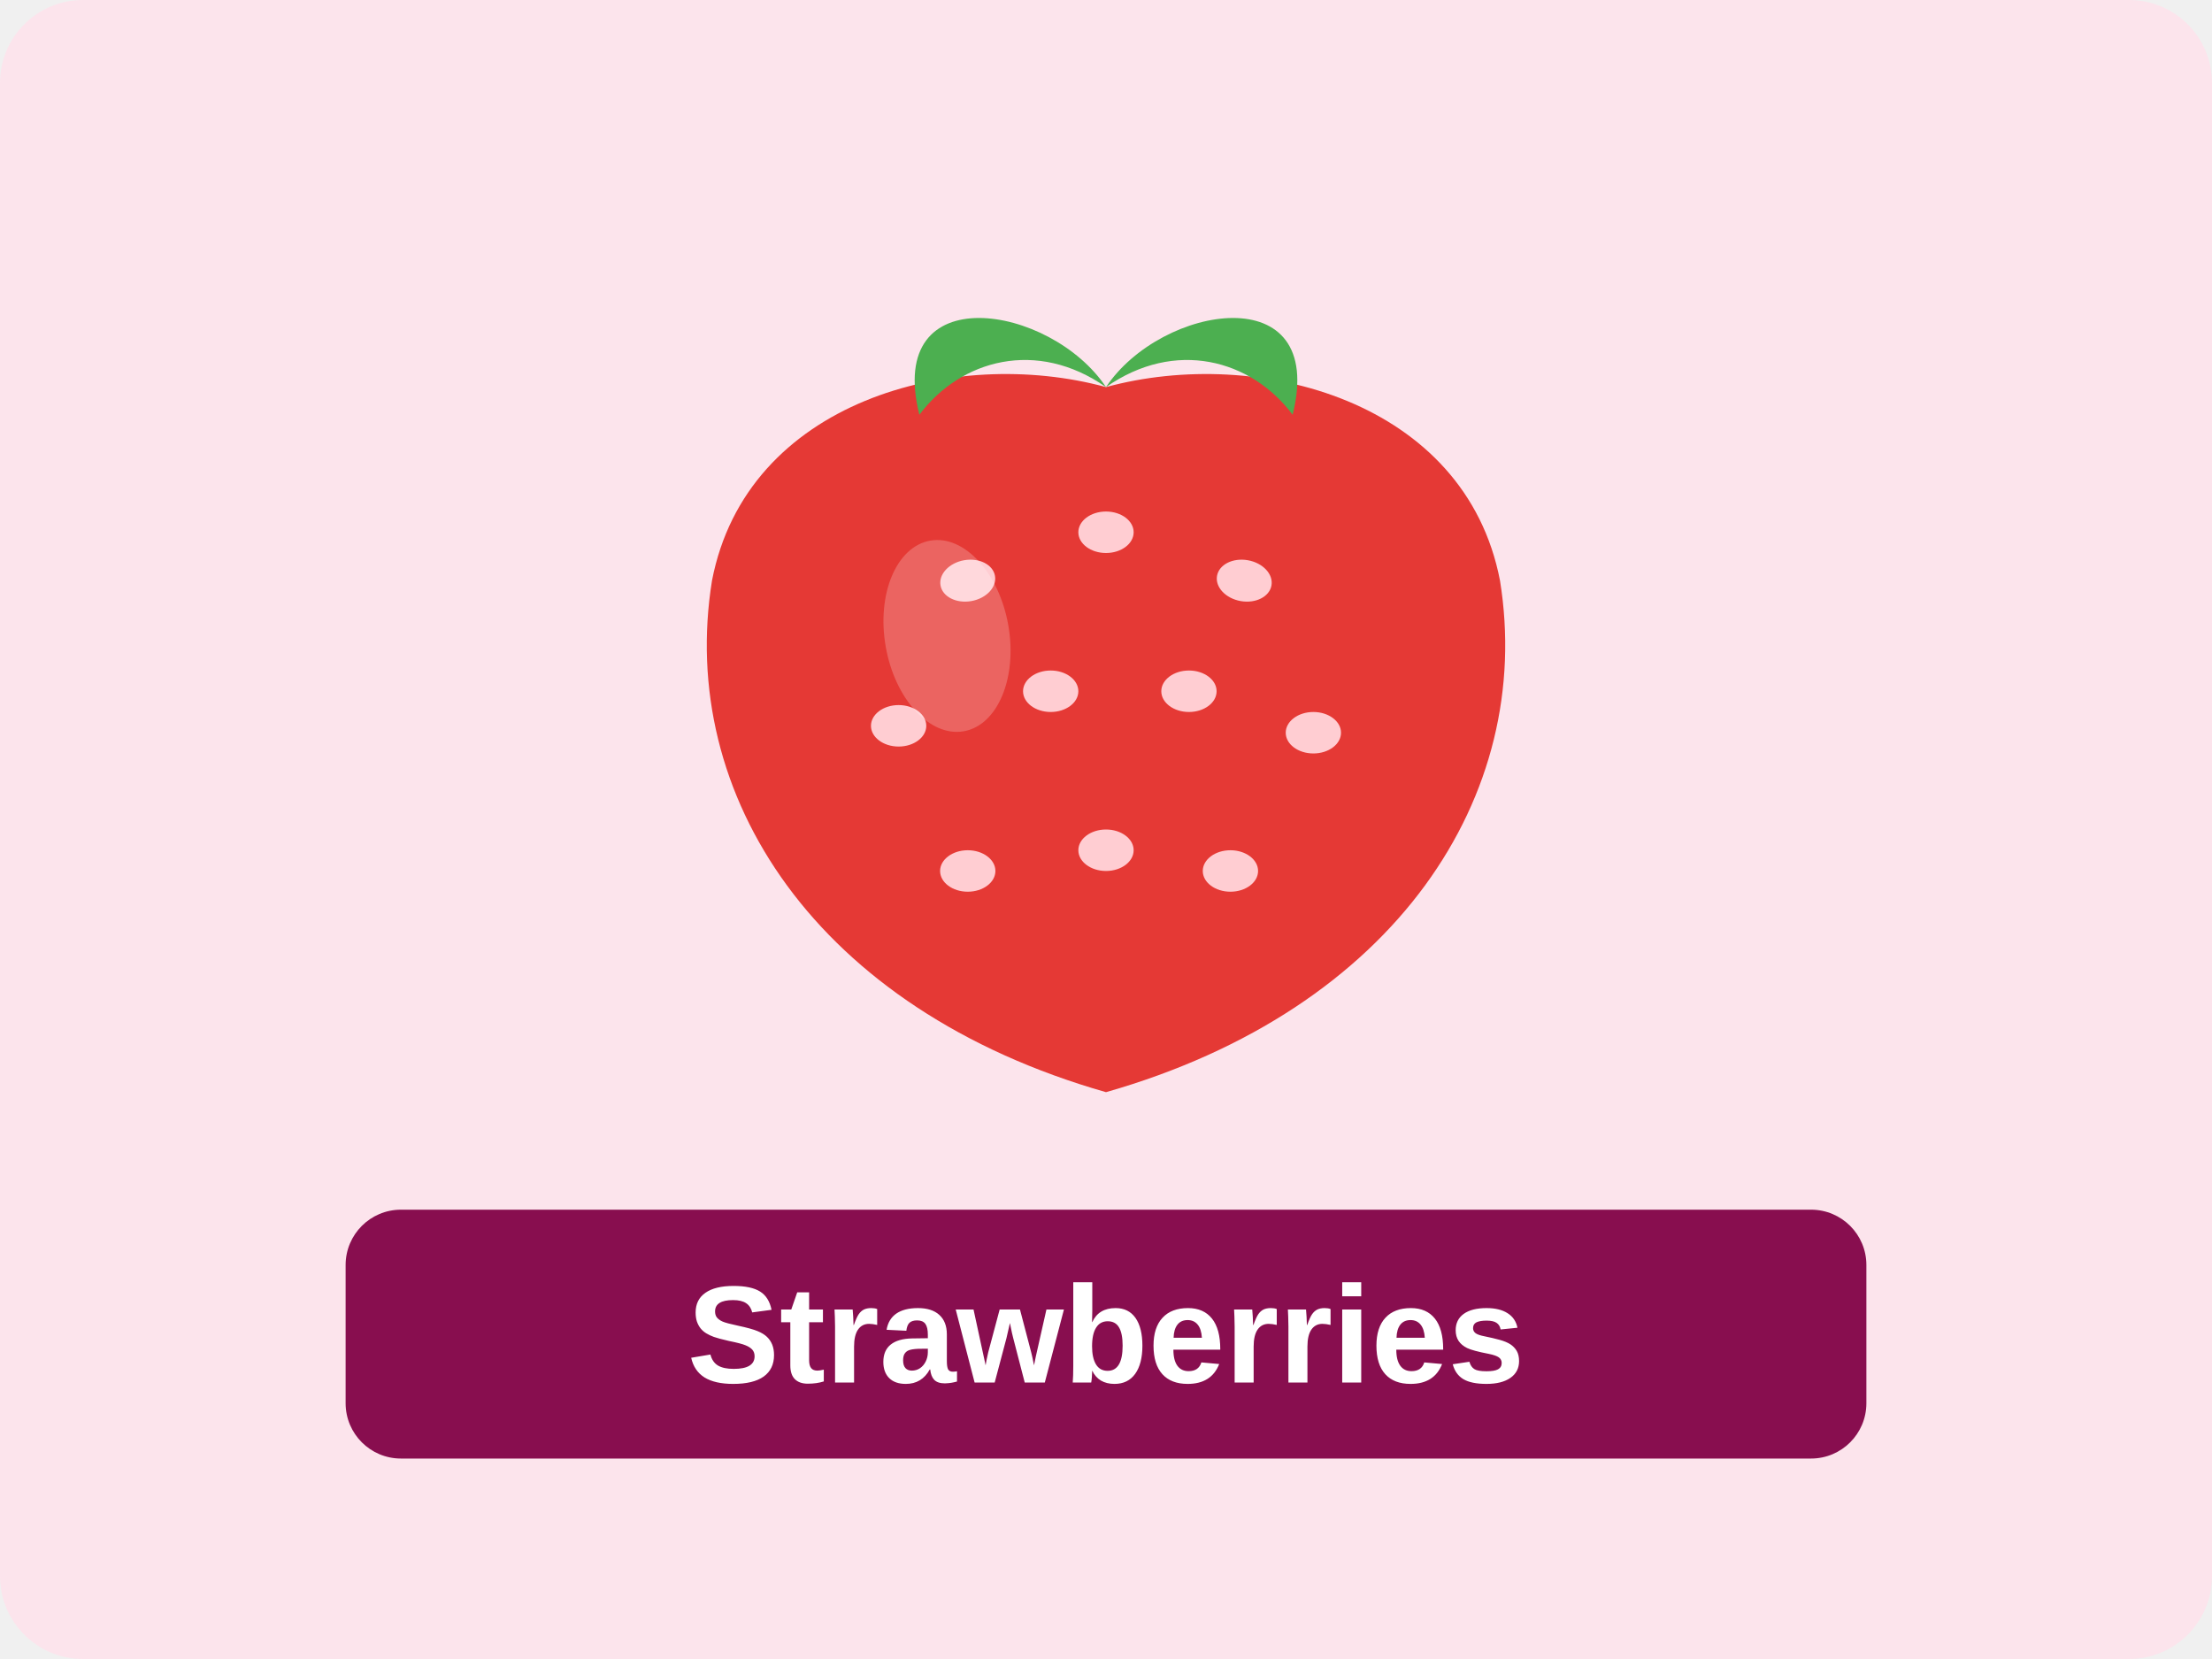
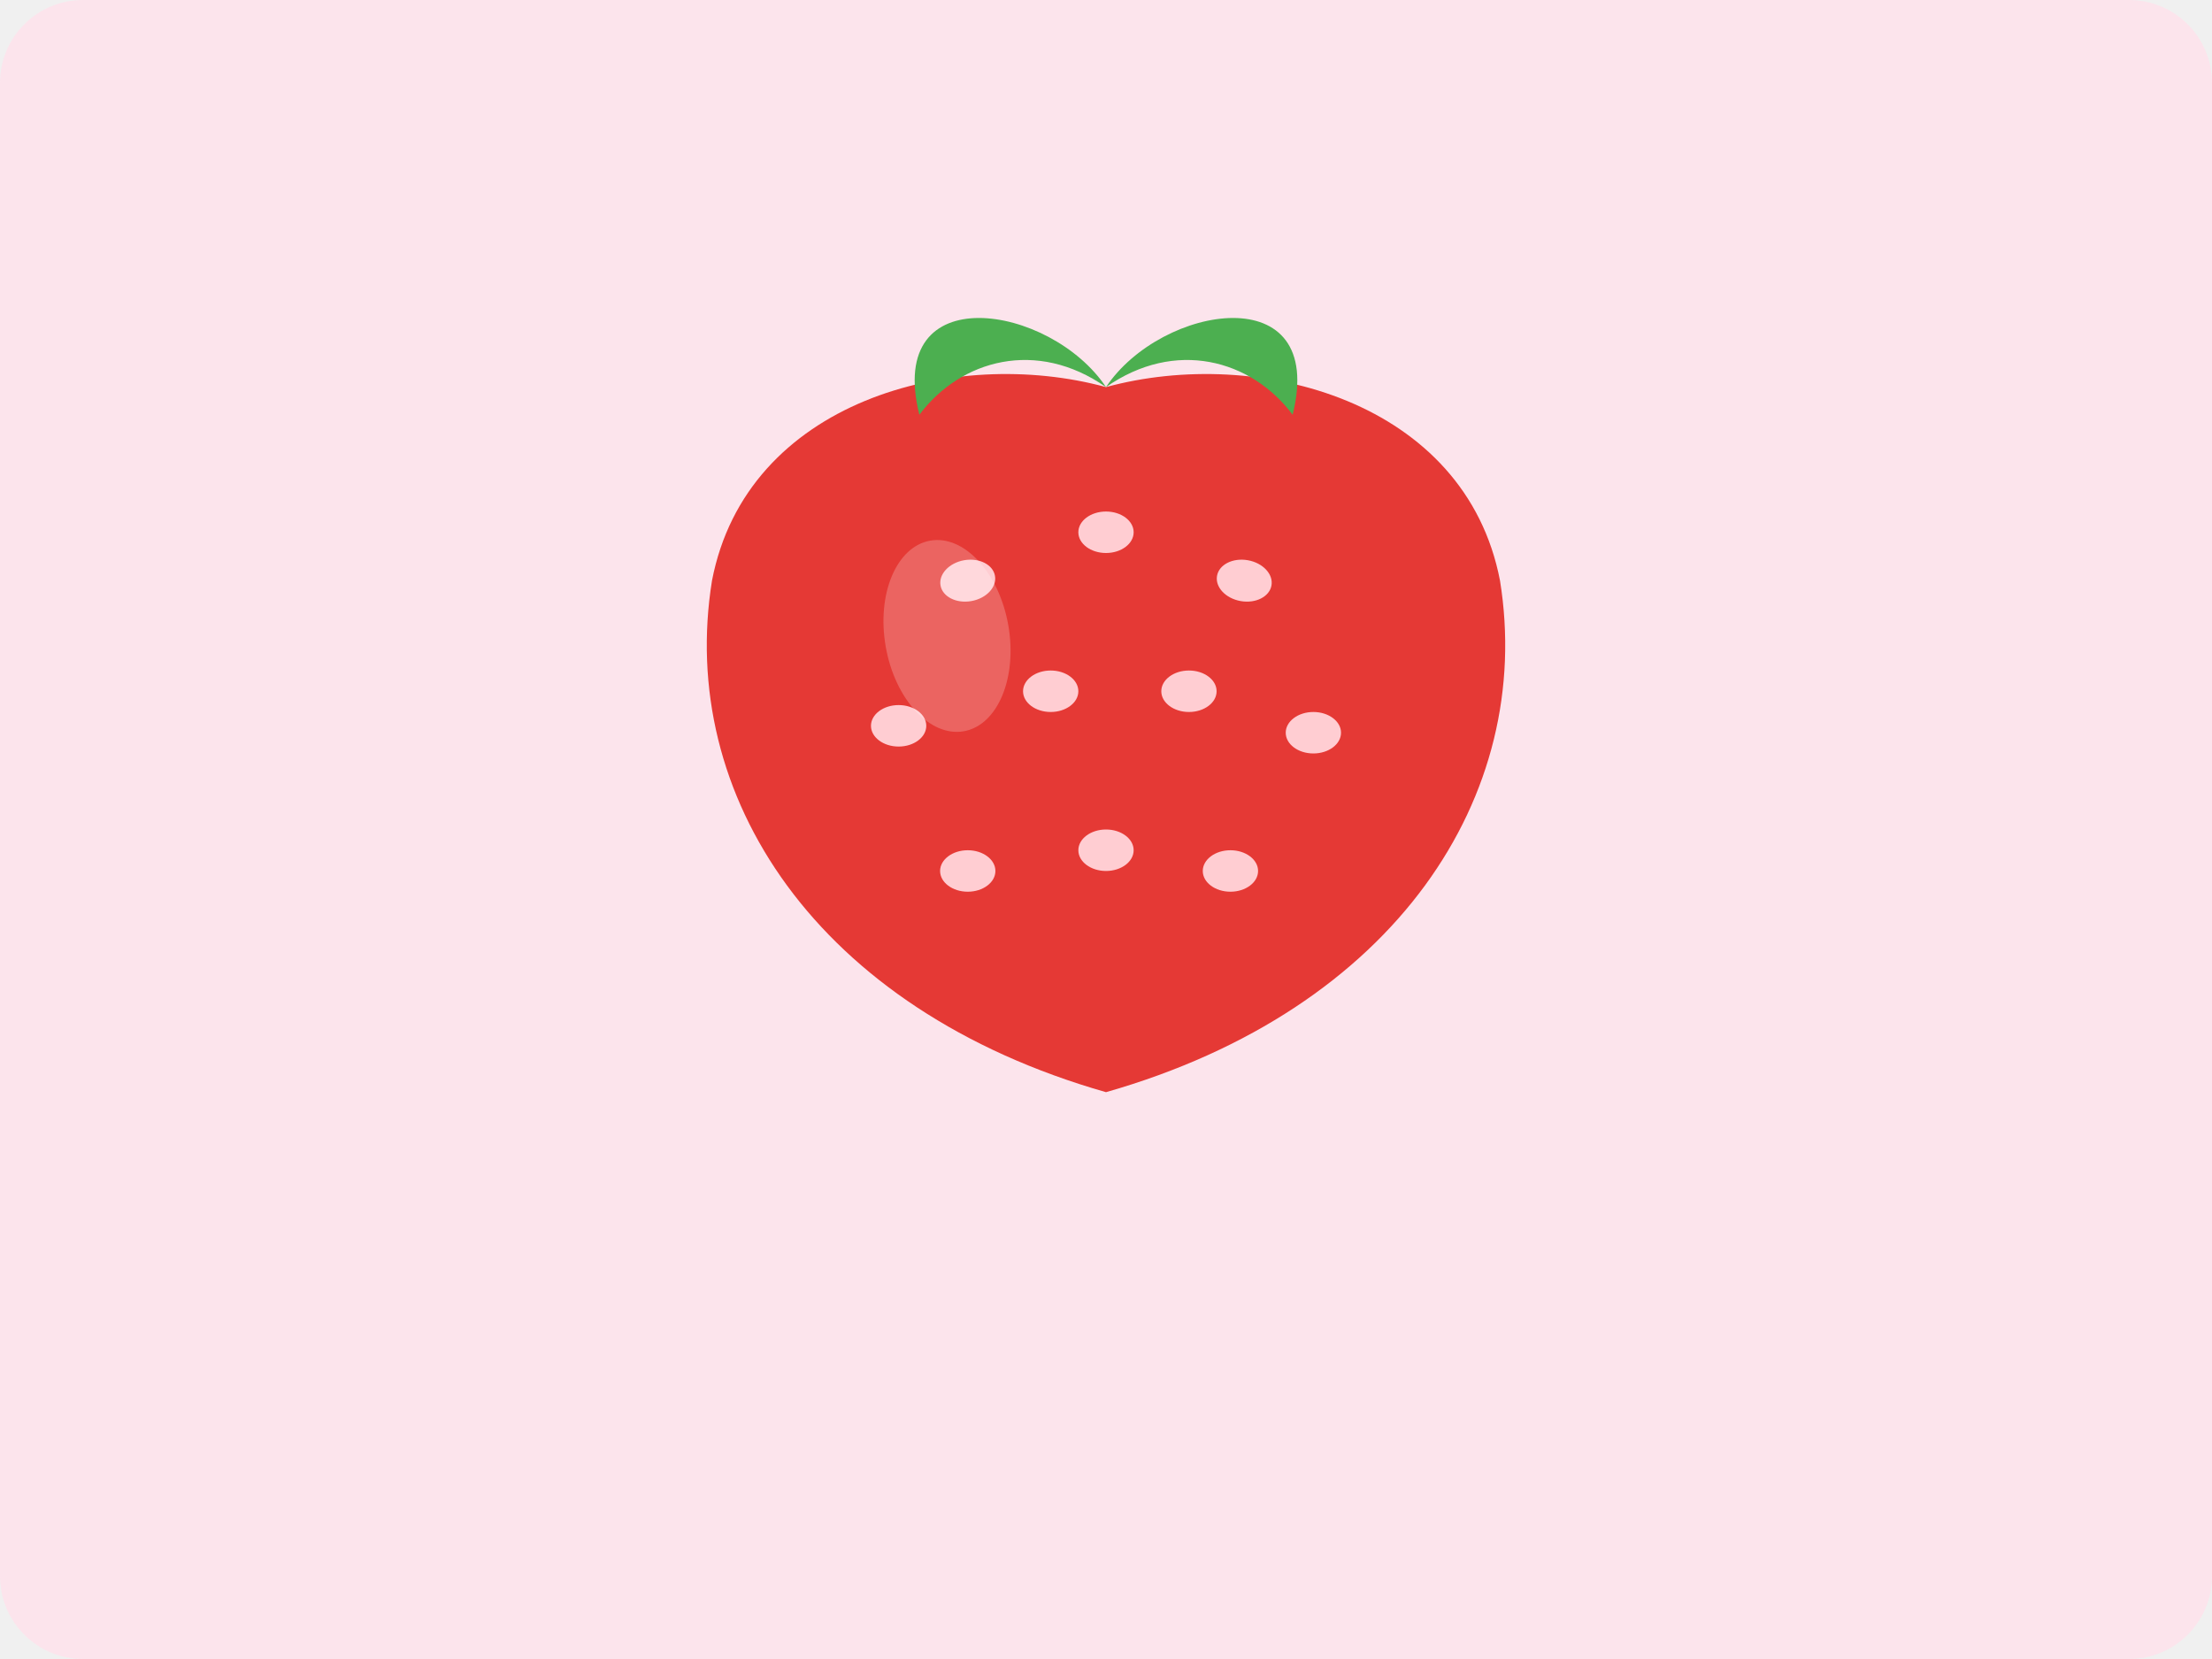
<svg xmlns="http://www.w3.org/2000/svg" width="320" height="240" viewBox="0 0 320 240">
  <rect width="320" height="240" fill="#fce4ec" rx="12" />
  <path d="M160 158 C118 146 98 115 103 84 C108 58 138 50 160 56 C182 50 212 58 217 84 C222 115 202 146 160 158 Z" fill="#e53935" />
  <path d="M133 60 C128 40 152 44 160 56 C168 44 192 40 187 60 C181 52 170 49 160 56 C150 49 139 52 133 60 Z" fill="#4caf50" />
  <ellipse cx="140" cy="84" rx="4" ry="3" fill="#ffcdd2" transform="rotate(-10,140,84)" />
  <ellipse cx="160" cy="77" rx="4" ry="3" fill="#ffcdd2" />
  <ellipse cx="180" cy="84" rx="4" ry="3" fill="#ffcdd2" transform="rotate(10,180,84)" />
  <ellipse cx="130" cy="105" rx="4" ry="3" fill="#ffcdd2" />
  <ellipse cx="152" cy="100" rx="4" ry="3" fill="#ffcdd2" />
  <ellipse cx="172" cy="100" rx="4" ry="3" fill="#ffcdd2" />
  <ellipse cx="190" cy="106" rx="4" ry="3" fill="#ffcdd2" />
  <ellipse cx="140" cy="126" rx="4" ry="3" fill="#ffcdd2" />
  <ellipse cx="160" cy="123" rx="4" ry="3" fill="#ffcdd2" />
  <ellipse cx="178" cy="126" rx="4" ry="3" fill="#ffcdd2" />
  <ellipse cx="137" cy="92" rx="9" ry="14" fill="rgba(255,255,255,0.22)" transform="rotate(-10,137,92)" />
-   <rect x="50" y="175" width="220" height="36" rx="8" fill="#880e4f" />
-   <text x="160" y="200" text-anchor="middle" font-family="Arial,sans-serif" font-size="20" font-weight="bold" fill="white">Strawberries</text>
</svg>
